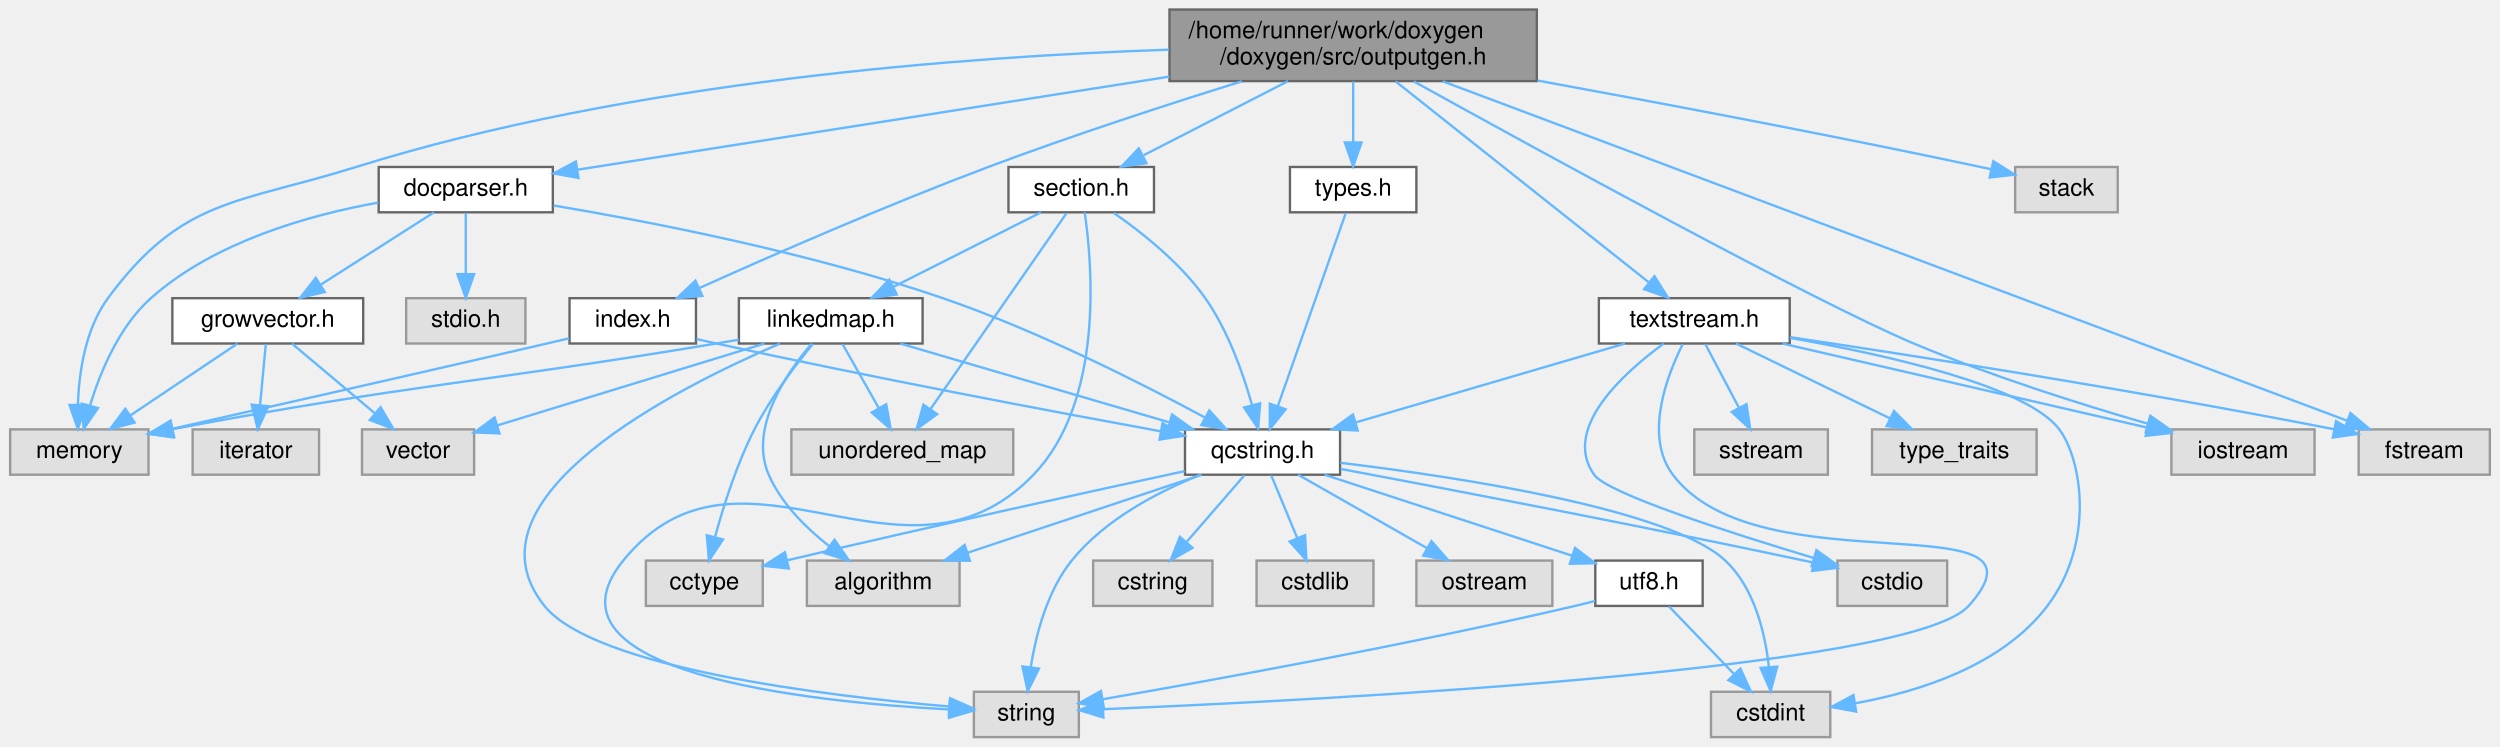
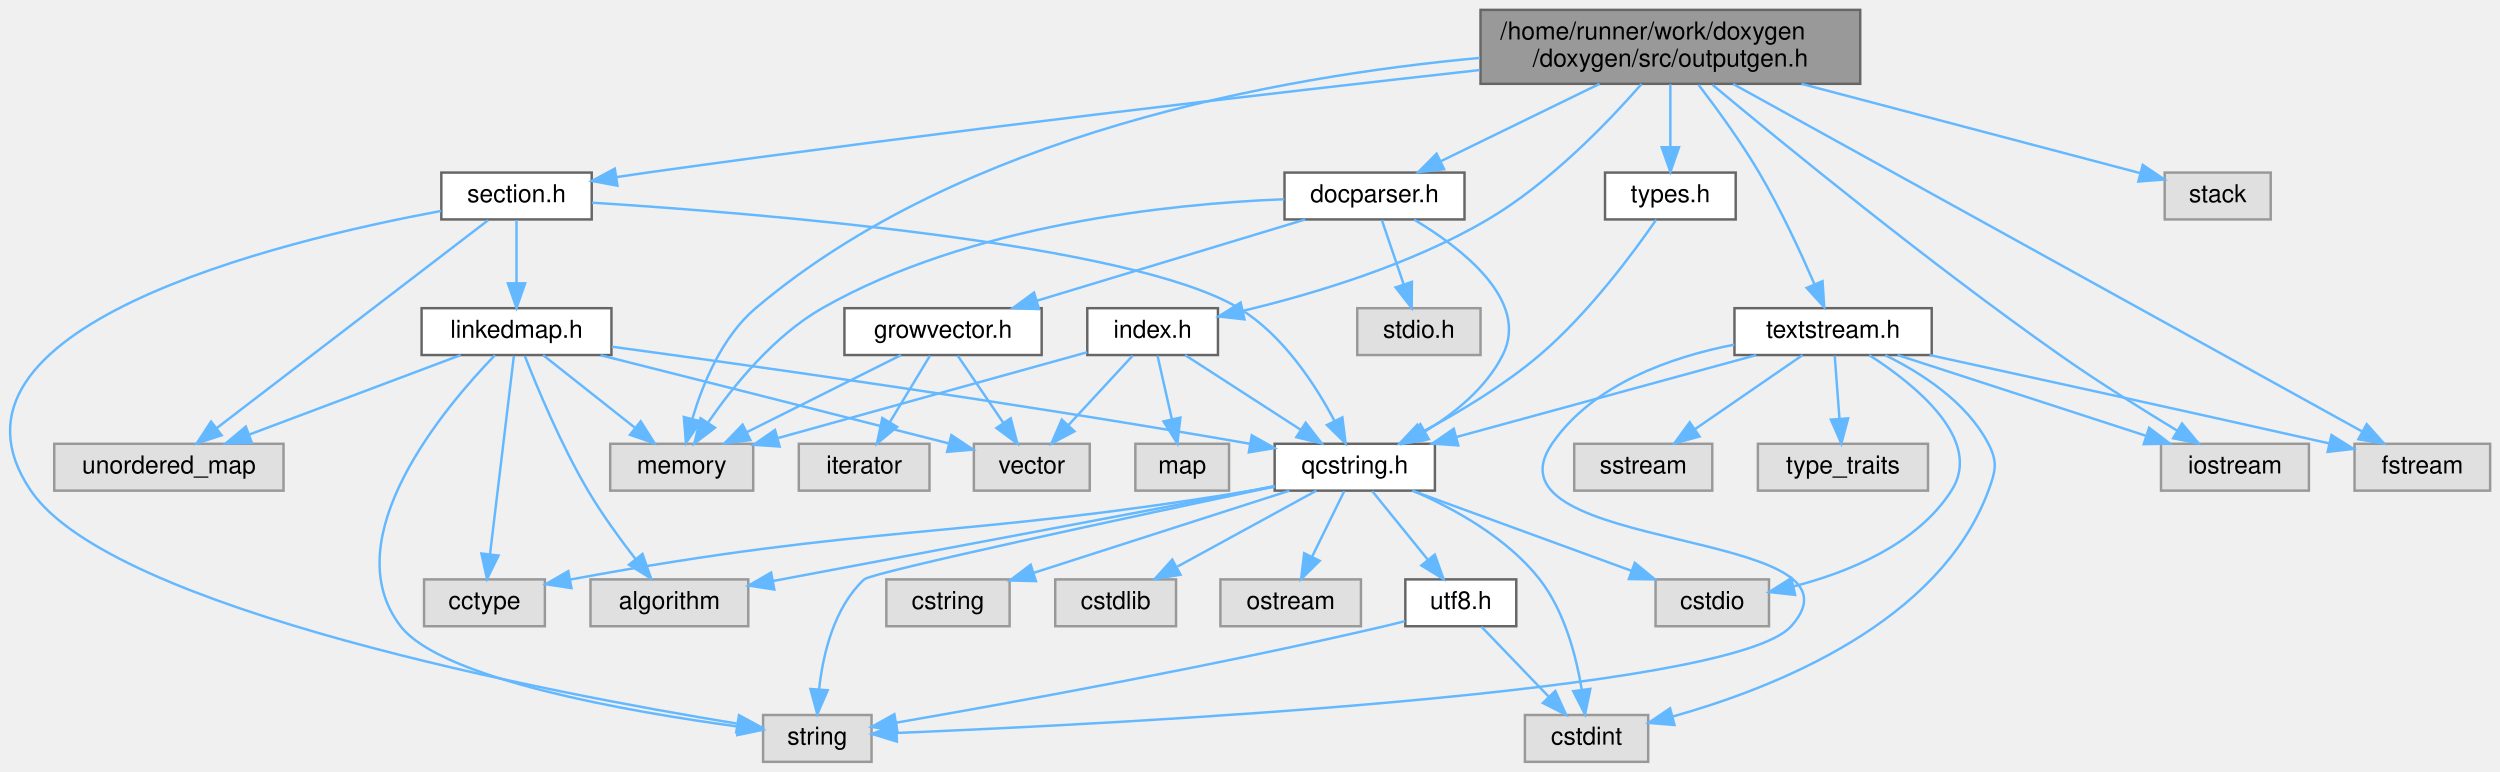
- <svg xmlns="http://www.w3.org/2000/svg" xmlns:xlink="http://www.w3.org/1999/xlink" width="1048pt" height="313pt" viewBox="0.00 0.00 1047.50 313.00">
+ <svg xmlns="http://www.w3.org/2000/svg" xmlns:xlink="http://www.w3.org/1999/xlink" width="1014pt" height="313pt" viewBox="0.00 0.00 1014.00 313.00">
  <g id="graph0" class="graph" transform="scale(1 1) rotate(0) translate(4 309)">
    <g id="node1" class="node">
      <g id="a_node1">
        <a xlink:title=" ">
-           <polygon fill="#999999" stroke="#666666" points="640,-305 486,-305 486,-275 640,-275 640,-305" />
-           <text text-anchor="start" x="494" y="-293" font-family="Helvetica,sans-Serif" font-size="10.00">/home/runner/work/doxygen</text>
-           <text text-anchor="middle" x="563" y="-282" font-family="Helvetica,sans-Serif" font-size="10.00">/doxygen/src/outputgen.h</text>
+           <polygon fill="#999999" stroke="#666666" points="750.5,-305 596.5,-305 596.5,-275 750.5,-275 750.5,-305" />
+           <text text-anchor="start" x="604.5" y="-293" font-family="Helvetica,sans-Serif" font-size="10.00">/home/runner/work/doxygen</text>
+           <text text-anchor="middle" x="673.5" y="-282" font-family="Helvetica,sans-Serif" font-size="10.00">/doxygen/src/outputgen.h</text>
        </a>
      </g>
    </g>
    <g id="node2" class="node">
      <g id="a_node2">
        <a xlink:title=" ">
-           <polygon fill="#e0e0e0" stroke="#999999" points="58,-129 0,-129 0,-110 58,-110 58,-129" />
-           <text text-anchor="middle" x="29" y="-117" font-family="Helvetica,sans-Serif" font-size="10.00">memory</text>
+           <polygon fill="#e0e0e0" stroke="#999999" points="301.5,-129 243.5,-129 243.5,-110 301.5,-110 301.5,-129" />
+           <text text-anchor="middle" x="272.5" y="-117" font-family="Helvetica,sans-Serif" font-size="10.00">memory</text>
        </a>
      </g>
    </g>
    <g id="edge1" class="edge">
-       <path fill="none" stroke="#63b8ff" d="M485.73,-288.17C400.48,-285.33 260.11,-274.95 145,-239 95.09,-223.41 72.04,-226.08 41,-184 31.53,-171.16 28.88,-153 28.39,-139.38" />
-       <polygon fill="#63b8ff" stroke="#63b8ff" points="31.89,-139.23 28.39,-129.23 24.89,-139.23 31.89,-139.23" />
+       <path fill="none" stroke="#63b8ff" d="M596.28,-285.52C514.58,-278.01 386.15,-254.83 302.5,-184 288.86,-172.45 281,-153.3 276.78,-139.04" />
+       <polygon fill="#63b8ff" stroke="#63b8ff" points="280.14,-138.09 274.22,-129.3 273.37,-139.86 280.14,-138.09" />
    </g>
    <g id="node3" class="node">
      <g id="a_node3">
        <a xlink:title=" ">
-           <polygon fill="#e0e0e0" stroke="#999999" points="883.5,-239 840.5,-239 840.5,-220 883.5,-220 883.5,-239" />
-           <text text-anchor="middle" x="862" y="-227" font-family="Helvetica,sans-Serif" font-size="10.00">stack</text>
+           <polygon fill="#e0e0e0" stroke="#999999" points="917,-239 874,-239 874,-220 917,-220 917,-239" />
+           <text text-anchor="middle" x="895.5" y="-227" font-family="Helvetica,sans-Serif" font-size="10.00">stack</text>
        </a>
      </g>
    </g>
    <g id="edge2" class="edge">
-       <path fill="none" stroke="#63b8ff" d="M640.28,-275.23C692.78,-265.65 763.72,-252.27 826,-239 827.45,-238.69 828.94,-238.37 830.43,-238.04" />
-       <polygon fill="#63b8ff" stroke="#63b8ff" points="831.36,-241.41 840.33,-235.78 829.8,-234.59 831.36,-241.41" />
+       <path fill="none" stroke="#63b8ff" d="M726.67,-274.99C769.52,-263.7 828.32,-248.2 864.01,-238.8" />
+       <polygon fill="#63b8ff" stroke="#63b8ff" points="865.1,-242.13 873.87,-236.2 863.31,-235.36 865.1,-242.13" />
    </g>
    <g id="node4" class="node">
      <g id="a_node4">
        <a xlink:title=" ">
-           <polygon fill="#e0e0e0" stroke="#999999" points="966,-129 906,-129 906,-110 966,-110 966,-129" />
-           <text text-anchor="middle" x="936" y="-117" font-family="Helvetica,sans-Serif" font-size="10.00">iostream</text>
+           <polygon fill="#e0e0e0" stroke="#999999" points="932.5,-129 872.5,-129 872.5,-110 932.5,-110 932.5,-129" />
+           <text text-anchor="middle" x="902.5" y="-117" font-family="Helvetica,sans-Serif" font-size="10.00">iostream</text>
        </a>
      </g>
    </g>
    <g id="edge3" class="edge">
-       <path fill="none" stroke="#63b8ff" d="M588.41,-274.87C640.13,-246.24 756.23,-182.6 798,-165 830.23,-151.42 868.13,-139.47 896.04,-131.39" />
-       <polygon fill="#63b8ff" stroke="#63b8ff" points="897.19,-134.7 905.85,-128.59 895.27,-127.97 897.19,-134.7" />
+       <path fill="none" stroke="#63b8ff" d="M690.58,-274.62C719.07,-250.85 778.44,-202.29 831.5,-165 847.02,-154.09 865.16,-142.75 879.21,-134.24" />
+       <polygon fill="#63b8ff" stroke="#63b8ff" points="881.02,-137.24 887.79,-129.1 877.42,-131.24 881.02,-137.24" />
    </g>
    <g id="node5" class="node">
      <g id="a_node5">
        <a xlink:title=" ">
-           <polygon fill="#e0e0e0" stroke="#999999" points="1039.5,-129 984.5,-129 984.5,-110 1039.5,-110 1039.5,-129" />
-           <text text-anchor="middle" x="1012" y="-117" font-family="Helvetica,sans-Serif" font-size="10.00">fstream</text>
+           <polygon fill="#e0e0e0" stroke="#999999" points="1006,-129 951,-129 951,-110 1006,-110 1006,-129" />
+           <text text-anchor="middle" x="978.5" y="-117" font-family="Helvetica,sans-Serif" font-size="10.00">fstream</text>
        </a>
      </g>
    </g>
    <g id="edge4" class="edge">
-       <path fill="none" stroke="#63b8ff" d="M600.51,-274.92C686.82,-242.53 898.28,-163.18 979.5,-132.7" />
-       <polygon fill="#63b8ff" stroke="#63b8ff" points="981.05,-135.85 989.18,-129.06 978.59,-129.3 981.05,-135.85" />
+       <path fill="none" stroke="#63b8ff" d="M698.98,-274.92C756.77,-243 897.17,-165.43 954.01,-134.03" />
+       <polygon fill="#63b8ff" stroke="#63b8ff" points="955.94,-136.96 963,-129.06 952.55,-130.83 955.94,-136.96" />
    </g>
    <g id="node6" class="node">
      <g id="a_node6">
        <a xlink:href="../../d9/d49/types_8h.html" target="_top" xlink:title="This file contains a number of basic enums and types.">
-           <polygon fill="white" stroke="#666666" points="589.5,-239 536.5,-239 536.5,-220 589.5,-220 589.5,-239" />
-           <text text-anchor="middle" x="563" y="-227" font-family="Helvetica,sans-Serif" font-size="10.00">types.h</text>
+           <polygon fill="white" stroke="#666666" points="700,-239 647,-239 647,-220 700,-220 700,-239" />
+           <text text-anchor="middle" x="673.5" y="-227" font-family="Helvetica,sans-Serif" font-size="10.00">types.h</text>
        </a>
      </g>
    </g>
    <g id="edge5" class="edge">
-       <path fill="none" stroke="#63b8ff" d="M563,-274.84C563,-267.21 563,-257.7 563,-249.45" />
-       <polygon fill="#63b8ff" stroke="#63b8ff" points="566.5,-249.27 563,-239.27 559.5,-249.27 566.5,-249.27" />
+       <path fill="none" stroke="#63b8ff" d="M673.5,-274.84C673.5,-267.21 673.5,-257.7 673.5,-249.45" />
+       <polygon fill="#63b8ff" stroke="#63b8ff" points="677,-249.27 673.5,-239.27 670,-249.27 677,-249.27" />
    </g>
    <g id="node17" class="node">
      <g id="a_node17">
        <a xlink:href="../../d1/db5/index_8h.html" target="_top" xlink:title=" ">
-           <polygon fill="white" stroke="#666666" points="287.5,-184 234.5,-184 234.5,-165 287.5,-165 287.5,-184" />
-           <text text-anchor="middle" x="261" y="-172" font-family="Helvetica,sans-Serif" font-size="10.00">index.h</text>
+           <polygon fill="white" stroke="#666666" points="490,-184 437,-184 437,-165 490,-165 490,-184" />
+           <text text-anchor="middle" x="463.5" y="-172" font-family="Helvetica,sans-Serif" font-size="10.00">index.h</text>
        </a>
      </g>
    </g>
    <g id="edge18" class="edge">
-       <path fill="none" stroke="#63b8ff" d="M516.44,-274.94C485.93,-265.45 445.32,-252.27 410,-239 367.19,-222.92 318.65,-201.65 288.93,-188.26" />
-       <polygon fill="#63b8ff" stroke="#63b8ff" points="290.16,-184.98 279.6,-184.05 287.27,-191.36 290.16,-184.98" />
-     </g>
-     <g id="node18" class="node">
-       <g id="a_node18">
+       <path fill="none" stroke="#63b8ff" d="M661.8,-274.91C648.27,-259.44 624.61,-234.82 599.5,-220 568.35,-201.61 528.63,-189.74 500.17,-182.93" />
+       <polygon fill="#63b8ff" stroke="#63b8ff" points="500.77,-179.47 490.24,-180.64 499.2,-186.29 500.77,-179.47" />
+     </g>
+     <g id="node20" class="node">
+       <g id="a_node20">
        <a xlink:href="../../d1/d2a/section_8h.html" target="_top" xlink:title=" ">
-           <polygon fill="white" stroke="#666666" points="479.5,-239 418.5,-239 418.5,-220 479.5,-220 479.5,-239" />
-           <text text-anchor="middle" x="449" y="-227" font-family="Helvetica,sans-Serif" font-size="10.00">section.h</text>
-         </a>
-       </g>
-     </g>
-     <g id="edge21" class="edge">
-       <path fill="none" stroke="#63b8ff" d="M535.69,-274.99C517.35,-265.58 493.32,-253.24 475.21,-243.95" />
-       <polygon fill="#63b8ff" stroke="#63b8ff" points="476.33,-240.59 465.84,-239.14 473.13,-246.82 476.33,-240.59" />
-     </g>
-     <g id="node22" class="node">
-       <g id="a_node22">
+           <polygon fill="white" stroke="#666666" points="236,-239 175,-239 175,-220 236,-220 236,-239" />
+           <text text-anchor="middle" x="205.5" y="-227" font-family="Helvetica,sans-Serif" font-size="10.00">section.h</text>
+         </a>
+       </g>
+     </g>
+     <g id="edge23" class="edge">
+       <path fill="none" stroke="#63b8ff" d="M596.13,-280.59C512.69,-271.31 376,-255.49 258.5,-239 254.51,-238.44 250.36,-237.83 246.21,-237.2" />
+       <polygon fill="#63b8ff" stroke="#63b8ff" points="246.44,-233.69 236.02,-235.6 245.36,-240.6 246.44,-233.69" />
+     </g>
+     <g id="node23" class="node">
+       <g id="a_node23">
        <a xlink:href="../../d4/d7d/textstream_8h.html" target="_top" xlink:title=" ">
-           <polygon fill="white" stroke="#666666" points="746,-184 666,-184 666,-165 746,-165 746,-184" />
-           <text text-anchor="middle" x="706" y="-172" font-family="Helvetica,sans-Serif" font-size="10.00">textstream.h</text>
-         </a>
-       </g>
-     </g>
-     <g id="edge33" class="edge">
-       <path fill="none" stroke="#63b8ff" d="M580.82,-274.85C607.85,-253.41 658.98,-212.82 686.8,-190.74" />
-       <polygon fill="#63b8ff" stroke="#63b8ff" points="689.29,-193.23 694.95,-184.27 684.94,-187.75 689.29,-193.23" />
-     </g>
-     <g id="node25" class="node">
-       <g id="a_node25">
+           <polygon fill="white" stroke="#666666" points="779.5,-184 699.5,-184 699.5,-165 779.5,-165 779.5,-184" />
+           <text text-anchor="middle" x="739.5" y="-172" font-family="Helvetica,sans-Serif" font-size="10.00">textstream.h</text>
+         </a>
+       </g>
+     </g>
+     <g id="edge35" class="edge">
+       <path fill="none" stroke="#63b8ff" d="M684.94,-274.6C692.41,-264.86 702.11,-251.53 709.5,-239 718.2,-224.25 726.38,-206.57 732,-193.62" />
+       <polygon fill="#63b8ff" stroke="#63b8ff" points="735.23,-194.96 735.91,-184.39 728.78,-192.23 735.23,-194.96" />
+     </g>
+     <g id="node26" class="node">
+       <g id="a_node26">
        <a xlink:href="../../de/d9c/docparser_8h.html" target="_top" xlink:title=" ">
-           <polygon fill="white" stroke="#666666" points="227.5,-239 154.5,-239 154.5,-220 227.5,-220 227.5,-239" />
-           <text text-anchor="middle" x="191" y="-227" font-family="Helvetica,sans-Serif" font-size="10.00">docparser.h</text>
-         </a>
-       </g>
-     </g>
-     <g id="edge42" class="edge">
-       <path fill="none" stroke="#63b8ff" d="M485.92,-276.88C411.13,-265.12 300.06,-247.65 237.76,-237.85" />
-       <polygon fill="#63b8ff" stroke="#63b8ff" points="238.24,-234.39 227.82,-236.29 237.15,-241.3 238.24,-234.39" />
+           <polygon fill="white" stroke="#666666" points="590,-239 517,-239 517,-220 590,-220 590,-239" />
+           <text text-anchor="middle" x="553.5" y="-227" font-family="Helvetica,sans-Serif" font-size="10.00">docparser.h</text>
+         </a>
+       </g>
+     </g>
+     <g id="edge44" class="edge">
+       <path fill="none" stroke="#63b8ff" d="M644.76,-274.99C625.18,-265.45 599.45,-252.9 580.3,-243.57" />
+       <polygon fill="#63b8ff" stroke="#63b8ff" points="581.74,-240.38 571.22,-239.14 578.67,-246.67 581.74,-240.38" />
    </g>
    <g id="node7" class="node">
      <g id="a_node7">
        <a xlink:href="../../d7/d5c/qcstring_8h.html" target="_top" xlink:title=" ">
-           <polygon fill="white" stroke="#666666" points="557.5,-129 492.5,-129 492.5,-110 557.5,-110 557.5,-129" />
-           <text text-anchor="middle" x="525" y="-117" font-family="Helvetica,sans-Serif" font-size="10.00">qcstring.h</text>
+           <polygon fill="white" stroke="#666666" points="578,-129 513,-129 513,-110 578,-110 578,-129" />
+           <text text-anchor="middle" x="545.5" y="-117" font-family="Helvetica,sans-Serif" font-size="10.00">qcstring.h</text>
        </a>
      </g>
    </g>
    <g id="edge6" class="edge">
-       <path fill="none" stroke="#63b8ff" d="M559.89,-219.66C553.68,-202.01 539.63,-162.09 531.38,-138.64" />
-       <polygon fill="#63b8ff" stroke="#63b8ff" points="534.67,-137.43 528.05,-129.16 528.06,-139.75 534.67,-137.43" />
+       <path fill="none" stroke="#63b8ff" d="M667.76,-219.9C658.79,-206.89 640.4,-181.94 620.5,-165 606.03,-152.68 587.72,-141.74 572.82,-133.8" />
+       <polygon fill="#63b8ff" stroke="#63b8ff" points="574.08,-130.51 563.59,-129.02 570.86,-136.73 574.08,-130.51" />
    </g>
    <g id="node8" class="node">
      <g id="a_node8">
        <a xlink:title=" ">
-           <polygon fill="#e0e0e0" stroke="#999999" points="448,-19 404,-19 404,0 448,0 448,-19" />
-           <text text-anchor="middle" x="426" y="-7" font-family="Helvetica,sans-Serif" font-size="10.00">string</text>
+           <polygon fill="#e0e0e0" stroke="#999999" points="349.5,-19 305.5,-19 305.5,0 349.5,0 349.5,-19" />
+           <text text-anchor="middle" x="327.5" y="-7" font-family="Helvetica,sans-Serif" font-size="10.00">string</text>
        </a>
      </g>
    </g>
    <g id="edge7" class="edge">
-       <path fill="none" stroke="#63b8ff" d="M498.82,-109.9C481.23,-102.86 458.84,-91.22 445,-74 434.75,-61.25 430.03,-43.07 427.85,-29.43" />
-       <polygon fill="#63b8ff" stroke="#63b8ff" points="431.29,-28.74 426.56,-19.26 424.35,-29.62 431.29,-28.74" />
+       <path fill="none" stroke="#63b8ff" d="M512.81,-111.63C457.13,-99.87 349.57,-76.86 346.5,-74 334.27,-62.61 329.8,-43.72 328.23,-29.49" />
+       <polygon fill="#63b8ff" stroke="#63b8ff" points="331.7,-29.04 327.49,-19.32 324.72,-29.55 331.7,-29.04" />
    </g>
    <g id="node9" class="node">
      <g id="a_node9">
        <a xlink:title=" ">
-           <polygon fill="#e0e0e0" stroke="#999999" points="398,-74 334,-74 334,-55 398,-55 398,-74" />
-           <text text-anchor="middle" x="366" y="-62" font-family="Helvetica,sans-Serif" font-size="10.00">algorithm</text>
+           <polygon fill="#e0e0e0" stroke="#999999" points="299.5,-74 235.5,-74 235.5,-55 299.5,-55 299.5,-74" />
+           <text text-anchor="middle" x="267.5" y="-62" font-family="Helvetica,sans-Serif" font-size="10.00">algorithm</text>
        </a>
      </g>
    </g>
    <g id="edge8" class="edge">
-       <path fill="none" stroke="#63b8ff" d="M499.45,-109.98C472.88,-101.13 431.06,-87.19 401.33,-77.28" />
-       <polygon fill="#63b8ff" stroke="#63b8ff" points="402.34,-73.92 391.75,-74.08 400.13,-80.56 402.34,-73.92" />
+       <path fill="none" stroke="#63b8ff" d="M512.95,-111.87C509.76,-111.23 506.56,-110.6 503.5,-110 467.02,-102.87 366.88,-84.09 309.45,-73.34" />
+       <polygon fill="#63b8ff" stroke="#63b8ff" points="310.06,-69.89 299.59,-71.5 308.77,-76.77 310.06,-69.89" />
    </g>
    <g id="node10" class="node">
      <g id="a_node10">
        <a xlink:title=" ">
-           <polygon fill="#e0e0e0" stroke="#999999" points="315.5,-74 266.5,-74 266.5,-55 315.5,-55 315.5,-74" />
-           <text text-anchor="middle" x="291" y="-62" font-family="Helvetica,sans-Serif" font-size="10.00">cctype</text>
+           <polygon fill="#e0e0e0" stroke="#999999" points="217,-74 168,-74 168,-55 217,-55 217,-74" />
+           <text text-anchor="middle" x="192.5" y="-62" font-family="Helvetica,sans-Serif" font-size="10.00">cctype</text>
        </a>
      </g>
    </g>
    <g id="edge9" class="edge">
-       <path fill="none" stroke="#63b8ff" d="M492.38,-111.51C454.67,-103.38 390.51,-89.36 325.83,-74.15" />
-       <polygon fill="#63b8ff" stroke="#63b8ff" points="326.4,-70.69 315.86,-71.8 324.79,-77.5 326.4,-70.69" />
+       <path fill="none" stroke="#63b8ff" d="M512.98,-111.68C509.78,-111.08 506.58,-110.51 503.5,-110 384.26,-90.21 350.26,-96.72 227.48,-73.97" />
+       <polygon fill="#63b8ff" stroke="#63b8ff" points="227.78,-70.46 217.31,-72.05 226.49,-77.34 227.78,-70.46" />
    </g>
    <g id="node11" class="node">
      <g id="a_node11">
        <a xlink:title=" ">
-           <polygon fill="#e0e0e0" stroke="#999999" points="504,-74 454,-74 454,-55 504,-55 504,-74" />
-           <text text-anchor="middle" x="479" y="-62" font-family="Helvetica,sans-Serif" font-size="10.00">cstring</text>
+           <polygon fill="#e0e0e0" stroke="#999999" points="405.5,-74 355.5,-74 355.5,-55 405.5,-55 405.5,-74" />
+           <text text-anchor="middle" x="380.5" y="-62" font-family="Helvetica,sans-Serif" font-size="10.00">cstring</text>
        </a>
      </g>
    </g>
    <g id="edge10" class="edge">
-       <path fill="none" stroke="#63b8ff" d="M517.4,-109.75C510.84,-102.18 501.18,-91.05 493.19,-81.84" />
-       <polygon fill="#63b8ff" stroke="#63b8ff" points="495.65,-79.35 486.45,-74.09 490.37,-83.94 495.65,-79.35" />
+       <path fill="none" stroke="#63b8ff" d="M518.99,-109.98C490.79,-100.93 446.08,-86.57 415.12,-76.62" />
+       <polygon fill="#63b8ff" stroke="#63b8ff" points="416.18,-73.29 405.59,-73.56 414.04,-79.95 416.18,-73.29" />
    </g>
    <g id="node12" class="node">
      <g id="a_node12">
        <a xlink:title=" ">
-           <polygon fill="#e0e0e0" stroke="#999999" points="812,-74 766,-74 766,-55 812,-55 812,-74" />
-           <text text-anchor="middle" x="789" y="-62" font-family="Helvetica,sans-Serif" font-size="10.00">cstdio</text>
+           <polygon fill="#e0e0e0" stroke="#999999" points="713.5,-74 667.5,-74 667.5,-55 713.5,-55 713.5,-74" />
+           <text text-anchor="middle" x="690.5" y="-62" font-family="Helvetica,sans-Serif" font-size="10.00">cstdio</text>
        </a>
      </g>
    </g>
    <g id="edge11" class="edge">
-       <path fill="none" stroke="#63b8ff" d="M557.77,-112.42C601.96,-104.14 683.06,-88.67 752,-74 753.27,-73.73 754.56,-73.45 755.87,-73.17" />
-       <polygon fill="#63b8ff" stroke="#63b8ff" points="756.94,-76.51 765.93,-70.92 755.41,-69.68 756.94,-76.51" />
+       <path fill="none" stroke="#63b8ff" d="M568.8,-109.98C592.89,-101.18 630.73,-87.35 657.81,-77.45" />
+       <polygon fill="#63b8ff" stroke="#63b8ff" points="659.07,-80.71 667.26,-73.99 656.67,-74.14 659.07,-80.71" />
    </g>
    <g id="node13" class="node">
      <g id="a_node13">
        <a xlink:title=" ">
-           <polygon fill="#e0e0e0" stroke="#999999" points="571.5,-74 522.5,-74 522.5,-55 571.5,-55 571.5,-74" />
-           <text text-anchor="middle" x="547" y="-62" font-family="Helvetica,sans-Serif" font-size="10.00">cstdlib</text>
+           <polygon fill="#e0e0e0" stroke="#999999" points="473,-74 424,-74 424,-55 473,-55 473,-74" />
+           <text text-anchor="middle" x="448.5" y="-62" font-family="Helvetica,sans-Serif" font-size="10.00">cstdlib</text>
        </a>
      </g>
    </g>
    <g id="edge12" class="edge">
-       <path fill="none" stroke="#63b8ff" d="M528.63,-109.75C531.58,-102.65 535.83,-92.4 539.51,-83.56" />
-       <polygon fill="#63b8ff" stroke="#63b8ff" points="542.83,-84.67 543.43,-74.09 536.37,-81.98 542.83,-84.67" />
+       <path fill="none" stroke="#63b8ff" d="M529.91,-109.98C514.73,-101.69 491.4,-88.94 473.6,-79.22" />
+       <polygon fill="#63b8ff" stroke="#63b8ff" points="474.82,-75.89 464.37,-74.17 471.46,-82.04 474.82,-75.89" />
    </g>
    <g id="node14" class="node">
      <g id="a_node14">
        <a xlink:title=" ">
-           <polygon fill="#e0e0e0" stroke="#999999" points="763,-19 713,-19 713,0 763,0 763,-19" />
-           <text text-anchor="middle" x="738" y="-7" font-family="Helvetica,sans-Serif" font-size="10.00">cstdint</text>
+           <polygon fill="#e0e0e0" stroke="#999999" points="664.5,-19 614.5,-19 614.5,0 664.5,0 664.5,-19" />
+           <text text-anchor="middle" x="639.5" y="-7" font-family="Helvetica,sans-Serif" font-size="10.00">cstdint</text>
        </a>
      </g>
    </g>
    <g id="edge13" class="edge">
-       <path fill="none" stroke="#63b8ff" d="M557.7,-114.98C606.71,-109.07 695.93,-95.62 719,-74 731.19,-62.58 735.67,-43.69 737.26,-29.47" />
-       <polygon fill="#63b8ff" stroke="#63b8ff" points="740.76,-29.54 738,-19.31 733.78,-29.02 740.76,-29.54" />
+       <path fill="none" stroke="#63b8ff" d="M569,-109.97C585.64,-102.78 607.27,-90.94 620.5,-74 630.57,-61.1 635.31,-42.94 637.54,-29.35" />
+       <polygon fill="#63b8ff" stroke="#63b8ff" points="641.04,-29.59 638.88,-19.21 634.1,-28.67 641.04,-29.59" />
    </g>
    <g id="node15" class="node">
      <g id="a_node15">
        <a xlink:title=" ">
-           <polygon fill="#e0e0e0" stroke="#999999" points="646.5,-74 589.5,-74 589.5,-55 646.5,-55 646.5,-74" />
-           <text text-anchor="middle" x="618" y="-62" font-family="Helvetica,sans-Serif" font-size="10.00">ostream</text>
+           <polygon fill="#e0e0e0" stroke="#999999" points="548,-74 491,-74 491,-55 548,-55 548,-74" />
+           <text text-anchor="middle" x="519.5" y="-62" font-family="Helvetica,sans-Serif" font-size="10.00">ostream</text>
        </a>
      </g>
    </g>
    <g id="edge14" class="edge">
-       <path fill="none" stroke="#63b8ff" d="M539.94,-109.98C554.5,-101.69 576.87,-88.94 593.93,-79.22" />
-       <polygon fill="#63b8ff" stroke="#63b8ff" points="595.83,-82.16 602.79,-74.17 592.36,-76.08 595.83,-82.16" />
+       <path fill="none" stroke="#63b8ff" d="M541.21,-109.75C537.68,-102.57 532.59,-92.18 528.21,-83.27" />
+       <polygon fill="#63b8ff" stroke="#63b8ff" points="531.26,-81.53 523.71,-74.09 524.97,-84.61 531.26,-81.53" />
    </g>
    <g id="node16" class="node">
      <g id="a_node16">
        <a xlink:href="../../db/d7c/utf8_8h.html" target="_top" xlink:title="Various UTF8 related helper functions.">
-           <polygon fill="white" stroke="#666666" points="709.5,-74 664.5,-74 664.5,-55 709.5,-55 709.5,-74" />
-           <text text-anchor="middle" x="687" y="-62" font-family="Helvetica,sans-Serif" font-size="10.00">utf8.h</text>
+           <polygon fill="white" stroke="#666666" points="611,-74 566,-74 566,-55 611,-55 611,-74" />
+           <text text-anchor="middle" x="588.5" y="-62" font-family="Helvetica,sans-Serif" font-size="10.00">utf8.h</text>
        </a>
      </g>
    </g>
    <g id="edge15" class="edge">
-       <path fill="none" stroke="#63b8ff" d="M551.03,-109.98C579.23,-100.76 624.28,-86.02 654.72,-76.06" />
-       <polygon fill="#63b8ff" stroke="#63b8ff" points="656.02,-79.32 664.43,-72.88 653.84,-72.67 656.02,-79.32" />
+       <path fill="none" stroke="#63b8ff" d="M552.6,-109.75C558.67,-102.26 567.58,-91.28 575.01,-82.13" />
+       <polygon fill="#63b8ff" stroke="#63b8ff" points="577.95,-84.06 581.53,-74.09 572.51,-79.65 577.95,-84.06" />
    </g>
    <g id="edge17" class="edge">
-       <path fill="none" stroke="#63b8ff" d="M664.36,-57.08C661.56,-56.35 658.72,-55.63 656,-55 585.78,-38.61 502.51,-23.58 457.95,-15.88" />
-       <polygon fill="#63b8ff" stroke="#63b8ff" points="458.45,-12.42 448,-14.18 457.26,-19.32 458.45,-12.42" />
+       <path fill="none" stroke="#63b8ff" d="M565.86,-57.08C563.05,-56.35 560.22,-55.63 557.5,-55 487.28,-38.61 404.01,-23.58 359.44,-15.88" />
+       <polygon fill="#63b8ff" stroke="#63b8ff" points="359.95,-12.42 349.5,-14.18 358.76,-19.32 359.95,-12.42" />
    </g>
    <g id="edge16" class="edge">
-       <path fill="none" stroke="#63b8ff" d="M695.42,-54.75C702.77,-47.11 713.63,-35.82 722.54,-26.56" />
-       <polygon fill="#63b8ff" stroke="#63b8ff" points="725.32,-28.72 729.74,-19.09 720.28,-23.87 725.32,-28.72" />
+       <path fill="none" stroke="#63b8ff" d="M596.92,-54.75C604.27,-47.11 615.13,-35.82 624.04,-26.56" />
+       <polygon fill="#63b8ff" stroke="#63b8ff" points="626.82,-28.72 631.23,-19.09 621.78,-23.87 626.82,-28.72" />
    </g>
    <g id="edge19" class="edge">
-       <path fill="none" stroke="#63b8ff" d="M234.27,-167.16C231.15,-166.43 228,-165.7 225,-165 170.59,-152.4 107.59,-138.16 68.02,-129.26" />
-       <polygon fill="#63b8ff" stroke="#63b8ff" points="68.76,-125.84 58.24,-127.06 67.23,-132.66 68.76,-125.84" />
+       <path fill="none" stroke="#63b8ff" d="M436.94,-166.13C404.43,-157.11 349.09,-141.75 311.68,-131.37" />
+       <polygon fill="#63b8ff" stroke="#63b8ff" points="312.22,-127.89 301.64,-128.59 310.34,-134.63 312.22,-127.89" />
+     </g>
+     <g id="edge22" class="edge">
+       <path fill="none" stroke="#63b8ff" d="M476.67,-164.98C489.27,-156.84 508.5,-144.41 523.44,-134.76" />
+       <polygon fill="#63b8ff" stroke="#63b8ff" points="525.59,-137.54 532.08,-129.17 521.79,-131.66 525.59,-137.54" />
+     </g>
+     <g id="node18" class="node">
+       <g id="a_node18">
+         <a xlink:title=" ">
+           <polygon fill="#e0e0e0" stroke="#999999" points="438,-129 391,-129 391,-110 438,-110 438,-129" />
+           <text text-anchor="middle" x="414.5" y="-117" font-family="Helvetica,sans-Serif" font-size="10.00">vector</text>
+         </a>
+       </g>
    </g>
    <g id="edge20" class="edge">
-       <path fill="none" stroke="#63b8ff" d="M287.72,-166.88C290.51,-166.22 293.31,-165.59 296,-165 360.74,-150.86 436.28,-136.61 482.36,-128.18" />
-       <polygon fill="#63b8ff" stroke="#63b8ff" points="483.08,-131.6 492.29,-126.36 481.82,-124.72 483.08,-131.6" />
-     </g>
-     <g id="edge24" class="edge">
-       <path fill="none" stroke="#63b8ff" d="M462.63,-219.75C474.24,-211.7 490.62,-198.78 501,-184 510.52,-170.44 516.83,-152.61 520.57,-139.3" />
-       <polygon fill="#63b8ff" stroke="#63b8ff" points="524.02,-139.93 523.13,-129.38 517.25,-138.19 524.02,-139.93" />
-     </g>
-     <g id="edge22" class="edge">
-       <path fill="none" stroke="#63b8ff" d="M450.46,-219.94C453.64,-198.27 458.65,-140.83 429,-110 374.87,-53.7 306.24,-134.62 257,-74 218.86,-27.05 334.27,-14.8 393.39,-11.61" />
-       <polygon fill="#63b8ff" stroke="#63b8ff" points="393.91,-15.09 403.73,-11.12 393.57,-8.1 393.91,-15.09" />
+       <path fill="none" stroke="#63b8ff" d="M455.41,-164.75C448.34,-157.11 437.91,-145.82 429.35,-136.56" />
+       <polygon fill="#63b8ff" stroke="#63b8ff" points="431.8,-134.06 422.44,-129.09 426.66,-138.81 431.8,-134.06" />
    </g>
    <g id="node19" class="node">
      <g id="a_node19">
        <a xlink:title=" ">
-           <polygon fill="#e0e0e0" stroke="#999999" points="420.5,-129 327.5,-129 327.5,-110 420.5,-110 420.5,-129" />
-           <text text-anchor="middle" x="374" y="-117" font-family="Helvetica,sans-Serif" font-size="10.00">unordered_map</text>
-         </a>
-       </g>
-     </g>
-     <g id="edge23" class="edge">
-       <path fill="none" stroke="#63b8ff" d="M442.86,-219.66C430.38,-201.69 401.88,-160.64 385.72,-137.38" />
-       <polygon fill="#63b8ff" stroke="#63b8ff" points="388.59,-135.38 380.01,-129.16 382.84,-139.37 388.59,-135.38" />
-     </g>
-     <g id="node20" class="node">
-       <g id="a_node20">
-         <a xlink:href="../../da/de1/linkedmap_8h.html" target="_top" xlink:title=" ">
-           <polygon fill="white" stroke="#666666" points="382.5,-184 305.5,-184 305.5,-165 382.5,-165 382.5,-184" />
-           <text text-anchor="middle" x="344" y="-172" font-family="Helvetica,sans-Serif" font-size="10.00">linkedmap.h</text>
-         </a>
-       </g>
-     </g>
-     <g id="edge25" class="edge">
-       <path fill="none" stroke="#63b8ff" d="M432.13,-219.98C415.39,-211.54 389.5,-198.47 370.11,-188.68" />
-       <polygon fill="#63b8ff" stroke="#63b8ff" points="371.68,-185.55 361.18,-184.17 368.53,-191.8 371.68,-185.55" />
-     </g>
-     <g id="edge28" class="edge">
-       <path fill="none" stroke="#63b8ff" d="M305.5,-166.61C302.29,-166.06 299.09,-165.52 296,-165 197.56,-148.55 169.92,-148.26 68.1,-129.1" />
-       <polygon fill="#63b8ff" stroke="#63b8ff" points="68.48,-125.61 58.01,-127.19 67.18,-132.49 68.48,-125.61" />
-     </g>
-     <g id="edge32" class="edge">
-       <path fill="none" stroke="#63b8ff" d="M373.08,-164.98C403.6,-156.05 451.76,-141.94 485.66,-132.02" />
-       <polygon fill="#63b8ff" stroke="#63b8ff" points="487.08,-135.25 495.69,-129.08 485.11,-128.53 487.08,-135.25" />
-     </g>
-     <g id="edge29" class="edge">
-       <path fill="none" stroke="#63b8ff" d="M322.72,-164.97C279.33,-146.36 187.68,-100.19 224,-55 244.9,-29 341.85,-17.3 393.46,-12.84" />
-       <polygon fill="#63b8ff" stroke="#63b8ff" points="394.07,-16.3 403.75,-11.99 393.49,-9.32 394.07,-16.3" />
-     </g>
-     <g id="edge30" class="edge">
-       <path fill="none" stroke="#63b8ff" d="M335.87,-164.82C325.4,-152.54 309.52,-129.43 318,-110 323.27,-97.92 333.63,-87.65 343.37,-80.03" />
-       <polygon fill="#63b8ff" stroke="#63b8ff" points="345.59,-82.74 351.63,-74.04 341.48,-77.07 345.59,-82.74" />
-     </g>
-     <g id="edge31" class="edge">
-       <path fill="none" stroke="#63b8ff" d="M336.52,-164.82C329.42,-156.21 318.83,-142.4 312,-129 304.66,-114.6 299.09,-97.08 295.54,-84.1" />
-       <polygon fill="#63b8ff" stroke="#63b8ff" points="298.83,-82.85 292.94,-74.04 292.06,-84.6 298.83,-82.85" />
+           <polygon fill="#e0e0e0" stroke="#999999" points="494.5,-129 456.5,-129 456.5,-110 494.5,-110 494.5,-129" />
+           <text text-anchor="middle" x="475.5" y="-117" font-family="Helvetica,sans-Serif" font-size="10.00">map</text>
+         </a>
+       </g>
+     </g>
+     <g id="edge21" class="edge">
+       <path fill="none" stroke="#63b8ff" d="M465.48,-164.75C467.07,-157.72 469.36,-147.62 471.34,-138.84" />
+       <polygon fill="#63b8ff" stroke="#63b8ff" points="474.76,-139.62 473.55,-129.09 467.93,-138.07 474.76,-139.62" />
    </g>
    <g id="edge26" class="edge">
-       <path fill="none" stroke="#63b8ff" d="M348.95,-164.75C353.06,-157.49 359.03,-146.95 364.1,-137.98" />
-       <polygon fill="#63b8ff" stroke="#63b8ff" points="367.26,-139.52 369.14,-129.09 361.17,-136.07 367.26,-139.52" />
+       <path fill="none" stroke="#63b8ff" d="M236.09,-226.79C301.92,-222.65 454.65,-210.42 498.5,-184 516.25,-173.3 529.42,-153.11 537.24,-138.35" />
+       <polygon fill="#63b8ff" stroke="#63b8ff" points="540.47,-139.71 541.78,-129.19 534.2,-136.6 540.47,-139.71" />
+     </g>
+     <g id="edge24" class="edge">
+       <path fill="none" stroke="#63b8ff" d="M174.91,-223.45C109.14,-211.23 -36.29,-176.07 8.5,-110 41.31,-61.6 220.25,-27.73 294.84,-15.52" />
+       <polygon fill="#63b8ff" stroke="#63b8ff" points="295.74,-18.92 305.05,-13.87 294.62,-12 295.74,-18.92" />
    </g>
    <g id="node21" class="node">
      <g id="a_node21">
        <a xlink:title=" ">
-           <polygon fill="#e0e0e0" stroke="#999999" points="194.5,-129 147.5,-129 147.5,-110 194.5,-110 194.5,-129" />
-           <text text-anchor="middle" x="171" y="-117" font-family="Helvetica,sans-Serif" font-size="10.00">vector</text>
+           <polygon fill="#e0e0e0" stroke="#999999" points="111,-129 18,-129 18,-110 111,-110 111,-129" />
+           <text text-anchor="middle" x="64.5" y="-117" font-family="Helvetica,sans-Serif" font-size="10.00">unordered_map</text>
+         </a>
+       </g>
+     </g>
+     <g id="edge25" class="edge">
+       <path fill="none" stroke="#63b8ff" d="M193.96,-219.66C169.78,-201.14 113.56,-158.08 83.79,-135.28" />
+       <polygon fill="#63b8ff" stroke="#63b8ff" points="85.87,-132.46 75.8,-129.16 81.61,-138.02 85.87,-132.46" />
+     </g>
+     <g id="node22" class="node">
+       <g id="a_node22">
+         <a xlink:href="../../da/de1/linkedmap_8h.html" target="_top" xlink:title=" ">
+           <polygon fill="white" stroke="#666666" points="244,-184 167,-184 167,-165 244,-165 244,-184" />
+           <text text-anchor="middle" x="205.5" y="-172" font-family="Helvetica,sans-Serif" font-size="10.00">linkedmap.h</text>
        </a>
      </g>
    </g>
    <g id="edge27" class="edge">
-       <path fill="none" stroke="#63b8ff" d="M316.2,-164.98C285.78,-155.66 237.01,-140.72 204.5,-130.76" />
-       <polygon fill="#63b8ff" stroke="#63b8ff" points="205.14,-127.3 194.56,-127.72 203.09,-133.99 205.14,-127.3" />
-     </g>
-     <g id="edge35" class="edge">
-       <path fill="none" stroke="#63b8ff" d="M742.95,-164.98C784.8,-155.34 852.77,-139.68 895.88,-129.74" />
-       <polygon fill="#63b8ff" stroke="#63b8ff" points="896.79,-133.13 905.75,-127.47 895.22,-126.31 896.79,-133.13" />
+       <path fill="none" stroke="#63b8ff" d="M205.5,-219.75C205.5,-212.8 205.5,-202.85 205.5,-194.13" />
+       <polygon fill="#63b8ff" stroke="#63b8ff" points="209,-194.09 205.5,-184.09 202,-194.09 209,-194.09" />
+     </g>
+     <g id="edge30" class="edge">
+       <path fill="none" stroke="#63b8ff" d="M216.26,-164.98C226.26,-157.07 241.38,-145.11 253.43,-135.58" />
+       <polygon fill="#63b8ff" stroke="#63b8ff" points="255.87,-138.12 261.54,-129.17 251.52,-132.63 255.87,-138.12" />
+     </g>
+     <g id="edge34" class="edge">
+       <path fill="none" stroke="#63b8ff" d="M244.18,-168.37C299.27,-160.92 403.75,-146.28 503.07,-128.99" />
+       <polygon fill="#63b8ff" stroke="#63b8ff" points="503.72,-132.43 512.97,-127.25 502.52,-125.53 503.72,-132.43" />
+     </g>
+     <g id="edge31" class="edge">
+       <path fill="none" stroke="#63b8ff" d="M196.76,-164.94C176.7,-144.25 131.07,-90.58 158.5,-55 175.09,-33.48 251.21,-20.29 295.43,-14.3" />
+       <polygon fill="#63b8ff" stroke="#63b8ff" points="295.94,-17.77 305.4,-13 295.03,-10.83 295.94,-17.77" />
+     </g>
+     <g id="edge32" class="edge">
+       <path fill="none" stroke="#63b8ff" d="M208.88,-164.58C213.8,-152.02 223.53,-128.58 234.5,-110 240.17,-100.39 247.48,-90.35 253.78,-82.24" />
+       <polygon fill="#63b8ff" stroke="#63b8ff" points="256.6,-84.32 260.09,-74.32 251.12,-79.96 256.6,-84.32" />
+     </g>
+     <g id="edge33" class="edge">
+       <path fill="none" stroke="#63b8ff" d="M204.43,-164.66C202.33,-147.17 197.59,-107.8 194.76,-84.27" />
+       <polygon fill="#63b8ff" stroke="#63b8ff" points="198.21,-83.67 193.54,-74.16 191.26,-84.51 198.21,-83.67" />
+     </g>
+     <g id="edge29" class="edge">
+       <path fill="none" stroke="#63b8ff" d="M239.58,-164.93C273.03,-156.51 325.78,-143.2 380.78,-129.17" />
+       <polygon fill="#63b8ff" stroke="#63b8ff" points="381.88,-132.51 390.71,-126.64 380.15,-125.72 381.88,-132.51" />
+     </g>
+     <g id="edge28" class="edge">
+       <path fill="none" stroke="#63b8ff" d="M182.84,-164.98C159.65,-156.27 123.38,-142.63 97.1,-132.75" />
+       <polygon fill="#63b8ff" stroke="#63b8ff" points="98.16,-129.41 87.56,-129.17 95.69,-135.97 98.16,-129.41" />
+     </g>
+     <g id="edge37" class="edge">
+       <path fill="none" stroke="#63b8ff" d="M765.69,-164.98C792.93,-156.13 835.8,-142.19 866.28,-132.28" />
+       <polygon fill="#63b8ff" stroke="#63b8ff" points="867.68,-135.5 876.1,-129.08 865.51,-128.85 867.68,-135.5" />
+     </g>
+     <g id="edge41" class="edge">
+       <path fill="none" stroke="#63b8ff" d="M778.62,-164.99C817.27,-156.56 878.32,-143.18 940.62,-129.18" />
+       <polygon fill="#63b8ff" stroke="#63b8ff" points="941.64,-132.54 950.62,-126.93 940.1,-125.71 941.64,-132.54" />
+     </g>
+     <g id="edge43" class="edge">
+       <path fill="none" stroke="#63b8ff" d="M708.33,-164.98C675.34,-155.97 623.1,-141.7 586.72,-131.76" />
+       <polygon fill="#63b8ff" stroke="#63b8ff" points="587.48,-128.34 576.91,-129.08 585.64,-135.09 587.48,-128.34" />
+     </g>
+     <g id="edge36" class="edge">
+       <path fill="none" stroke="#63b8ff" d="M699.42,-169.23C673.64,-164.17 641.98,-153.12 625.5,-129 594.91,-84.23 758.63,-95.43 722.5,-55 698.44,-28.08 449.82,-15.44 359.81,-11.72" />
+       <polygon fill="#63b8ff" stroke="#63b8ff" points="359.77,-8.21 349.64,-11.31 359.49,-15.21 359.77,-8.21" />
+     </g>
+     <g id="edge40" class="edge">
+       <path fill="none" stroke="#63b8ff" d="M754.16,-164.97C772.7,-153.06 800.71,-130.59 787.5,-110 773.45,-88.09 745.6,-76.83 723.34,-71.12" />
+       <polygon fill="#63b8ff" stroke="#63b8ff" points="724.1,-67.71 713.57,-68.87 722.53,-74.53 724.1,-67.71" />
    </g>
    <g id="edge39" class="edge">
-       <path fill="none" stroke="#63b8ff" d="M746.25,-167.64C797.01,-160.07 887.18,-146.04 974.12,-129.07" />
-       <polygon fill="#63b8ff" stroke="#63b8ff" points="975.02,-132.46 984.16,-127.09 973.67,-125.59 975.02,-132.46" />
-     </g>
-     <g id="edge41" class="edge">
-       <path fill="none" stroke="#63b8ff" d="M676.92,-164.98C646.4,-156.05 598.24,-141.94 564.34,-132.02" />
-       <polygon fill="#63b8ff" stroke="#63b8ff" points="564.89,-128.53 554.31,-129.08 562.92,-135.25 564.89,-128.53" />
-     </g>
-     <g id="edge34" class="edge">
-       <path fill="none" stroke="#63b8ff" d="M701.13,-164.71C694.51,-151.46 684.83,-126.2 697,-110 733.2,-61.79 861.17,-99.95 821,-55 796.94,-28.08 548.32,-15.44 458.31,-11.72" />
-       <polygon fill="#63b8ff" stroke="#63b8ff" points="458.28,-8.21 448.14,-11.31 457.99,-15.21 458.28,-8.21" />
-     </g>
-     <g id="edge38" class="edge">
-       <path fill="none" stroke="#63b8ff" d="M693.18,-164.97C676.33,-152.68 650.36,-129.33 664,-110 669.53,-102.16 720.78,-85.69 755.91,-75.13" />
-       <polygon fill="#63b8ff" stroke="#63b8ff" points="757.2,-78.4 765.79,-72.19 755.2,-71.69 757.2,-78.4" />
-     </g>
-     <g id="edge37" class="edge">
-       <path fill="none" stroke="#63b8ff" d="M746.17,-167.35C786.78,-160.22 845.42,-147.09 859,-129 868.47,-116.38 874.09,-81.57 854,-55 835.05,-29.94 800.11,-18.99 773.51,-14.21" />
-       <polygon fill="#63b8ff" stroke="#63b8ff" points="773.84,-10.72 763.41,-12.61 772.74,-17.63 773.84,-10.72" />
-     </g>
-     <g id="node23" class="node">
-       <g id="a_node23">
-         <a xlink:title=" ">
-           <polygon fill="#e0e0e0" stroke="#999999" points="762,-129 706,-129 706,-110 762,-110 762,-129" />
-           <text text-anchor="middle" x="734" y="-117" font-family="Helvetica,sans-Serif" font-size="10.00">sstream</text>
-         </a>
-       </g>
-     </g>
-     <g id="edge36" class="edge">
-       <path fill="none" stroke="#63b8ff" d="M710.62,-164.75C714.46,-157.49 720.02,-146.95 724.76,-137.98" />
-       <polygon fill="#63b8ff" stroke="#63b8ff" points="727.89,-139.57 729.46,-129.09 721.7,-136.3 727.89,-139.57" />
+       <path fill="none" stroke="#63b8ff" d="M760.65,-164.93C775.33,-157.73 793.75,-145.88 802.5,-129 806.38,-121.5 805.42,-117.92 802.5,-110 782.77,-56.55 716.09,-30.03 674.37,-18.36" />
+       <polygon fill="#63b8ff" stroke="#63b8ff" points="675.17,-14.95 664.61,-15.77 673.38,-21.72 675.17,-14.95" />
    </g>
    <g id="node24" class="node">
      <g id="a_node24">
        <a xlink:title=" ">
-           <polygon fill="#e0e0e0" stroke="#999999" points="849.5,-129 780.5,-129 780.5,-110 849.5,-110 849.5,-129" />
-           <text text-anchor="middle" x="815" y="-117" font-family="Helvetica,sans-Serif" font-size="10.00">type_traits</text>
-         </a>
-       </g>
-     </g>
-     <g id="edge40" class="edge">
-       <path fill="none" stroke="#63b8ff" d="M723.51,-164.98C740.97,-156.5 768.01,-143.35 788.17,-133.54" />
-       <polygon fill="#63b8ff" stroke="#63b8ff" points="789.71,-136.69 797.17,-129.17 786.64,-130.4 789.71,-136.69" />
-     </g>
-     <g id="edge44" class="edge">
-       <path fill="none" stroke="#63b8ff" d="M154.32,-224.08C125.41,-218.88 85.65,-207.72 59,-184 45.65,-172.11 37.75,-153.01 33.44,-138.86" />
-       <polygon fill="#63b8ff" stroke="#63b8ff" points="36.81,-137.93 30.81,-129.2 30.06,-139.77 36.81,-137.93" />
-     </g>
-     <g id="edge45" class="edge">
-       <path fill="none" stroke="#63b8ff" d="M227.81,-222.85C268.45,-216.04 335.49,-203.06 391,-184 430.9,-170.3 474.63,-148.12 500.93,-133.93" />
-       <polygon fill="#63b8ff" stroke="#63b8ff" points="502.69,-136.96 509.8,-129.09 499.34,-130.81 502.69,-136.96" />
-     </g>
-     <g id="node26" class="node">
-       <g id="a_node26">
-         <a xlink:title=" ">
-           <polygon fill="#e0e0e0" stroke="#999999" points="216,-184 166,-184 166,-165 216,-165 216,-184" />
-           <text text-anchor="middle" x="191" y="-172" font-family="Helvetica,sans-Serif" font-size="10.00">stdio.h</text>
-         </a>
-       </g>
-     </g>
-     <g id="edge43" class="edge">
-       <path fill="none" stroke="#63b8ff" d="M191,-219.75C191,-212.8 191,-202.85 191,-194.13" />
-       <polygon fill="#63b8ff" stroke="#63b8ff" points="194.5,-194.09 191,-184.09 187.5,-194.09 194.5,-194.09" />
+           <polygon fill="#e0e0e0" stroke="#999999" points="690.5,-129 634.5,-129 634.5,-110 690.5,-110 690.5,-129" />
+           <text text-anchor="middle" x="662.5" y="-117" font-family="Helvetica,sans-Serif" font-size="10.00">sstream</text>
+         </a>
+       </g>
+     </g>
+     <g id="edge38" class="edge">
+       <path fill="none" stroke="#63b8ff" d="M727.13,-164.98C715.41,-156.92 697.58,-144.65 683.61,-135.03" />
+       <polygon fill="#63b8ff" stroke="#63b8ff" points="685.32,-131.96 675.09,-129.17 681.35,-137.72 685.32,-131.96" />
+     </g>
+     <g id="node25" class="node">
+       <g id="a_node25">
+         <a xlink:title=" ">
+           <polygon fill="#e0e0e0" stroke="#999999" points="778,-129 709,-129 709,-110 778,-110 778,-129" />
+           <text text-anchor="middle" x="743.5" y="-117" font-family="Helvetica,sans-Serif" font-size="10.00">type_traits</text>
+         </a>
+       </g>
+     </g>
+     <g id="edge42" class="edge">
+       <path fill="none" stroke="#63b8ff" d="M740.16,-164.75C740.68,-157.8 741.43,-147.85 742.09,-139.13" />
+       <polygon fill="#63b8ff" stroke="#63b8ff" points="745.59,-139.32 742.85,-129.09 738.61,-138.8 745.59,-139.32" />
+     </g>
+     <g id="edge46" class="edge">
+       <path fill="none" stroke="#63b8ff" d="M516.92,-228.2C470.44,-226.33 389.1,-217.95 329.5,-184 309.86,-172.81 293.38,-152.41 283.27,-137.74" />
+       <polygon fill="#63b8ff" stroke="#63b8ff" points="286,-135.52 277.58,-129.09 280.15,-139.37 286,-135.52" />
+     </g>
+     <g id="edge47" class="edge">
+       <path fill="none" stroke="#63b8ff" d="M569.52,-219.95C588.62,-208.52 616.65,-187.15 605.5,-165 598.81,-151.71 586.06,-141.39 574.03,-134.05" />
+       <polygon fill="#63b8ff" stroke="#63b8ff" points="575.51,-130.87 565.08,-129.02 572.08,-136.97 575.51,-130.87" />
    </g>
    <g id="node27" class="node">
      <g id="a_node27">
-         <a xlink:href="../../d7/d50/growvector_8h.html" target="_top" xlink:title=" ">
-           <polygon fill="white" stroke="#666666" points="148,-184 68,-184 68,-165 148,-165 148,-184" />
-           <text text-anchor="middle" x="108" y="-172" font-family="Helvetica,sans-Serif" font-size="10.00">growvector.h</text>
-         </a>
-       </g>
-     </g>
-     <g id="edge46" class="edge">
-       <path fill="none" stroke="#63b8ff" d="M177.66,-219.98C164.91,-211.84 145.45,-199.41 130.33,-189.76" />
-       <polygon fill="#63b8ff" stroke="#63b8ff" points="131.89,-186.6 121.58,-184.17 128.12,-192.5 131.89,-186.6" />
-     </g>
-     <g id="edge48" class="edge">
-       <path fill="none" stroke="#63b8ff" d="M95.31,-164.98C83.17,-156.84 64.64,-144.41 50.25,-134.76" />
-       <polygon fill="#63b8ff" stroke="#63b8ff" points="52.18,-131.84 41.92,-129.17 48.28,-137.65 52.18,-131.84" />
-     </g>
-     <g id="edge47" class="edge">
-       <path fill="none" stroke="#63b8ff" d="M118.12,-164.98C127.44,-157.15 141.47,-145.34 152.74,-135.86" />
-       <polygon fill="#63b8ff" stroke="#63b8ff" points="155.29,-138.29 160.69,-129.17 150.79,-132.93 155.29,-138.29" />
+         <a xlink:title=" ">
+           <polygon fill="#e0e0e0" stroke="#999999" points="596.5,-184 546.5,-184 546.5,-165 596.5,-165 596.5,-184" />
+           <text text-anchor="middle" x="571.5" y="-172" font-family="Helvetica,sans-Serif" font-size="10.00">stdio.h</text>
+         </a>
+       </g>
+     </g>
+     <g id="edge45" class="edge">
+       <path fill="none" stroke="#63b8ff" d="M556.47,-219.75C558.86,-212.72 562.29,-202.62 565.27,-193.84" />
+       <polygon fill="#63b8ff" stroke="#63b8ff" points="568.68,-194.68 568.58,-184.09 562.05,-192.43 568.68,-194.68" />
    </g>
    <g id="node28" class="node">
      <g id="a_node28">
-         <a xlink:title=" ">
-           <polygon fill="#e0e0e0" stroke="#999999" points="129.5,-129 76.5,-129 76.5,-110 129.5,-110 129.5,-129" />
-           <text text-anchor="middle" x="103" y="-117" font-family="Helvetica,sans-Serif" font-size="10.00">iterator</text>
-         </a>
-       </g>
+         <a xlink:href="../../d7/d50/growvector_8h.html" target="_top" xlink:title=" ">
+           <polygon fill="white" stroke="#666666" points="418.5,-184 338.5,-184 338.5,-165 418.5,-165 418.5,-184" />
+           <text text-anchor="middle" x="378.5" y="-172" font-family="Helvetica,sans-Serif" font-size="10.00">growvector.h</text>
+         </a>
+       </g>
+     </g>
+     <g id="edge48" class="edge">
+       <path fill="none" stroke="#63b8ff" d="M525.38,-219.98C495.87,-211.05 449.31,-196.94 416.53,-187.02" />
+       <polygon fill="#63b8ff" stroke="#63b8ff" points="417.42,-183.63 406.84,-184.08 415.39,-190.33 417.42,-183.63" />
+     </g>
+     <g id="edge50" class="edge">
+       <path fill="none" stroke="#63b8ff" d="M361.47,-164.98C344.57,-156.54 318.43,-143.47 298.85,-133.68" />
+       <polygon fill="#63b8ff" stroke="#63b8ff" points="300.35,-130.51 289.84,-129.17 297.22,-136.77 300.35,-130.51" />
    </g>
    <g id="edge49" class="edge">
-       <path fill="none" stroke="#63b8ff" d="M107.17,-164.75C106.52,-157.8 105.58,-147.85 104.76,-139.13" />
-       <polygon fill="#63b8ff" stroke="#63b8ff" points="108.23,-138.72 103.81,-129.09 101.27,-139.37 108.23,-138.72" />
+       <path fill="none" stroke="#63b8ff" d="M384.44,-164.75C389.48,-157.34 396.84,-146.5 403.01,-137.41" />
+       <polygon fill="#63b8ff" stroke="#63b8ff" points="405.94,-139.33 408.66,-129.09 400.15,-135.39 405.94,-139.33" />
+     </g>
+     <g id="node29" class="node">
+       <g id="a_node29">
+         <a xlink:title=" ">
+           <polygon fill="#e0e0e0" stroke="#999999" points="373,-129 320,-129 320,-110 373,-110 373,-129" />
+           <text text-anchor="middle" x="346.5" y="-117" font-family="Helvetica,sans-Serif" font-size="10.00">iterator</text>
+         </a>
+       </g>
+     </g>
+     <g id="edge51" class="edge">
+       <path fill="none" stroke="#63b8ff" d="M373.21,-164.75C368.79,-157.42 362.34,-146.73 356.88,-137.7" />
+       <polygon fill="#63b8ff" stroke="#63b8ff" points="359.85,-135.84 351.68,-129.09 353.86,-139.46 359.85,-135.84" />
    </g>
  </g>
</svg>
